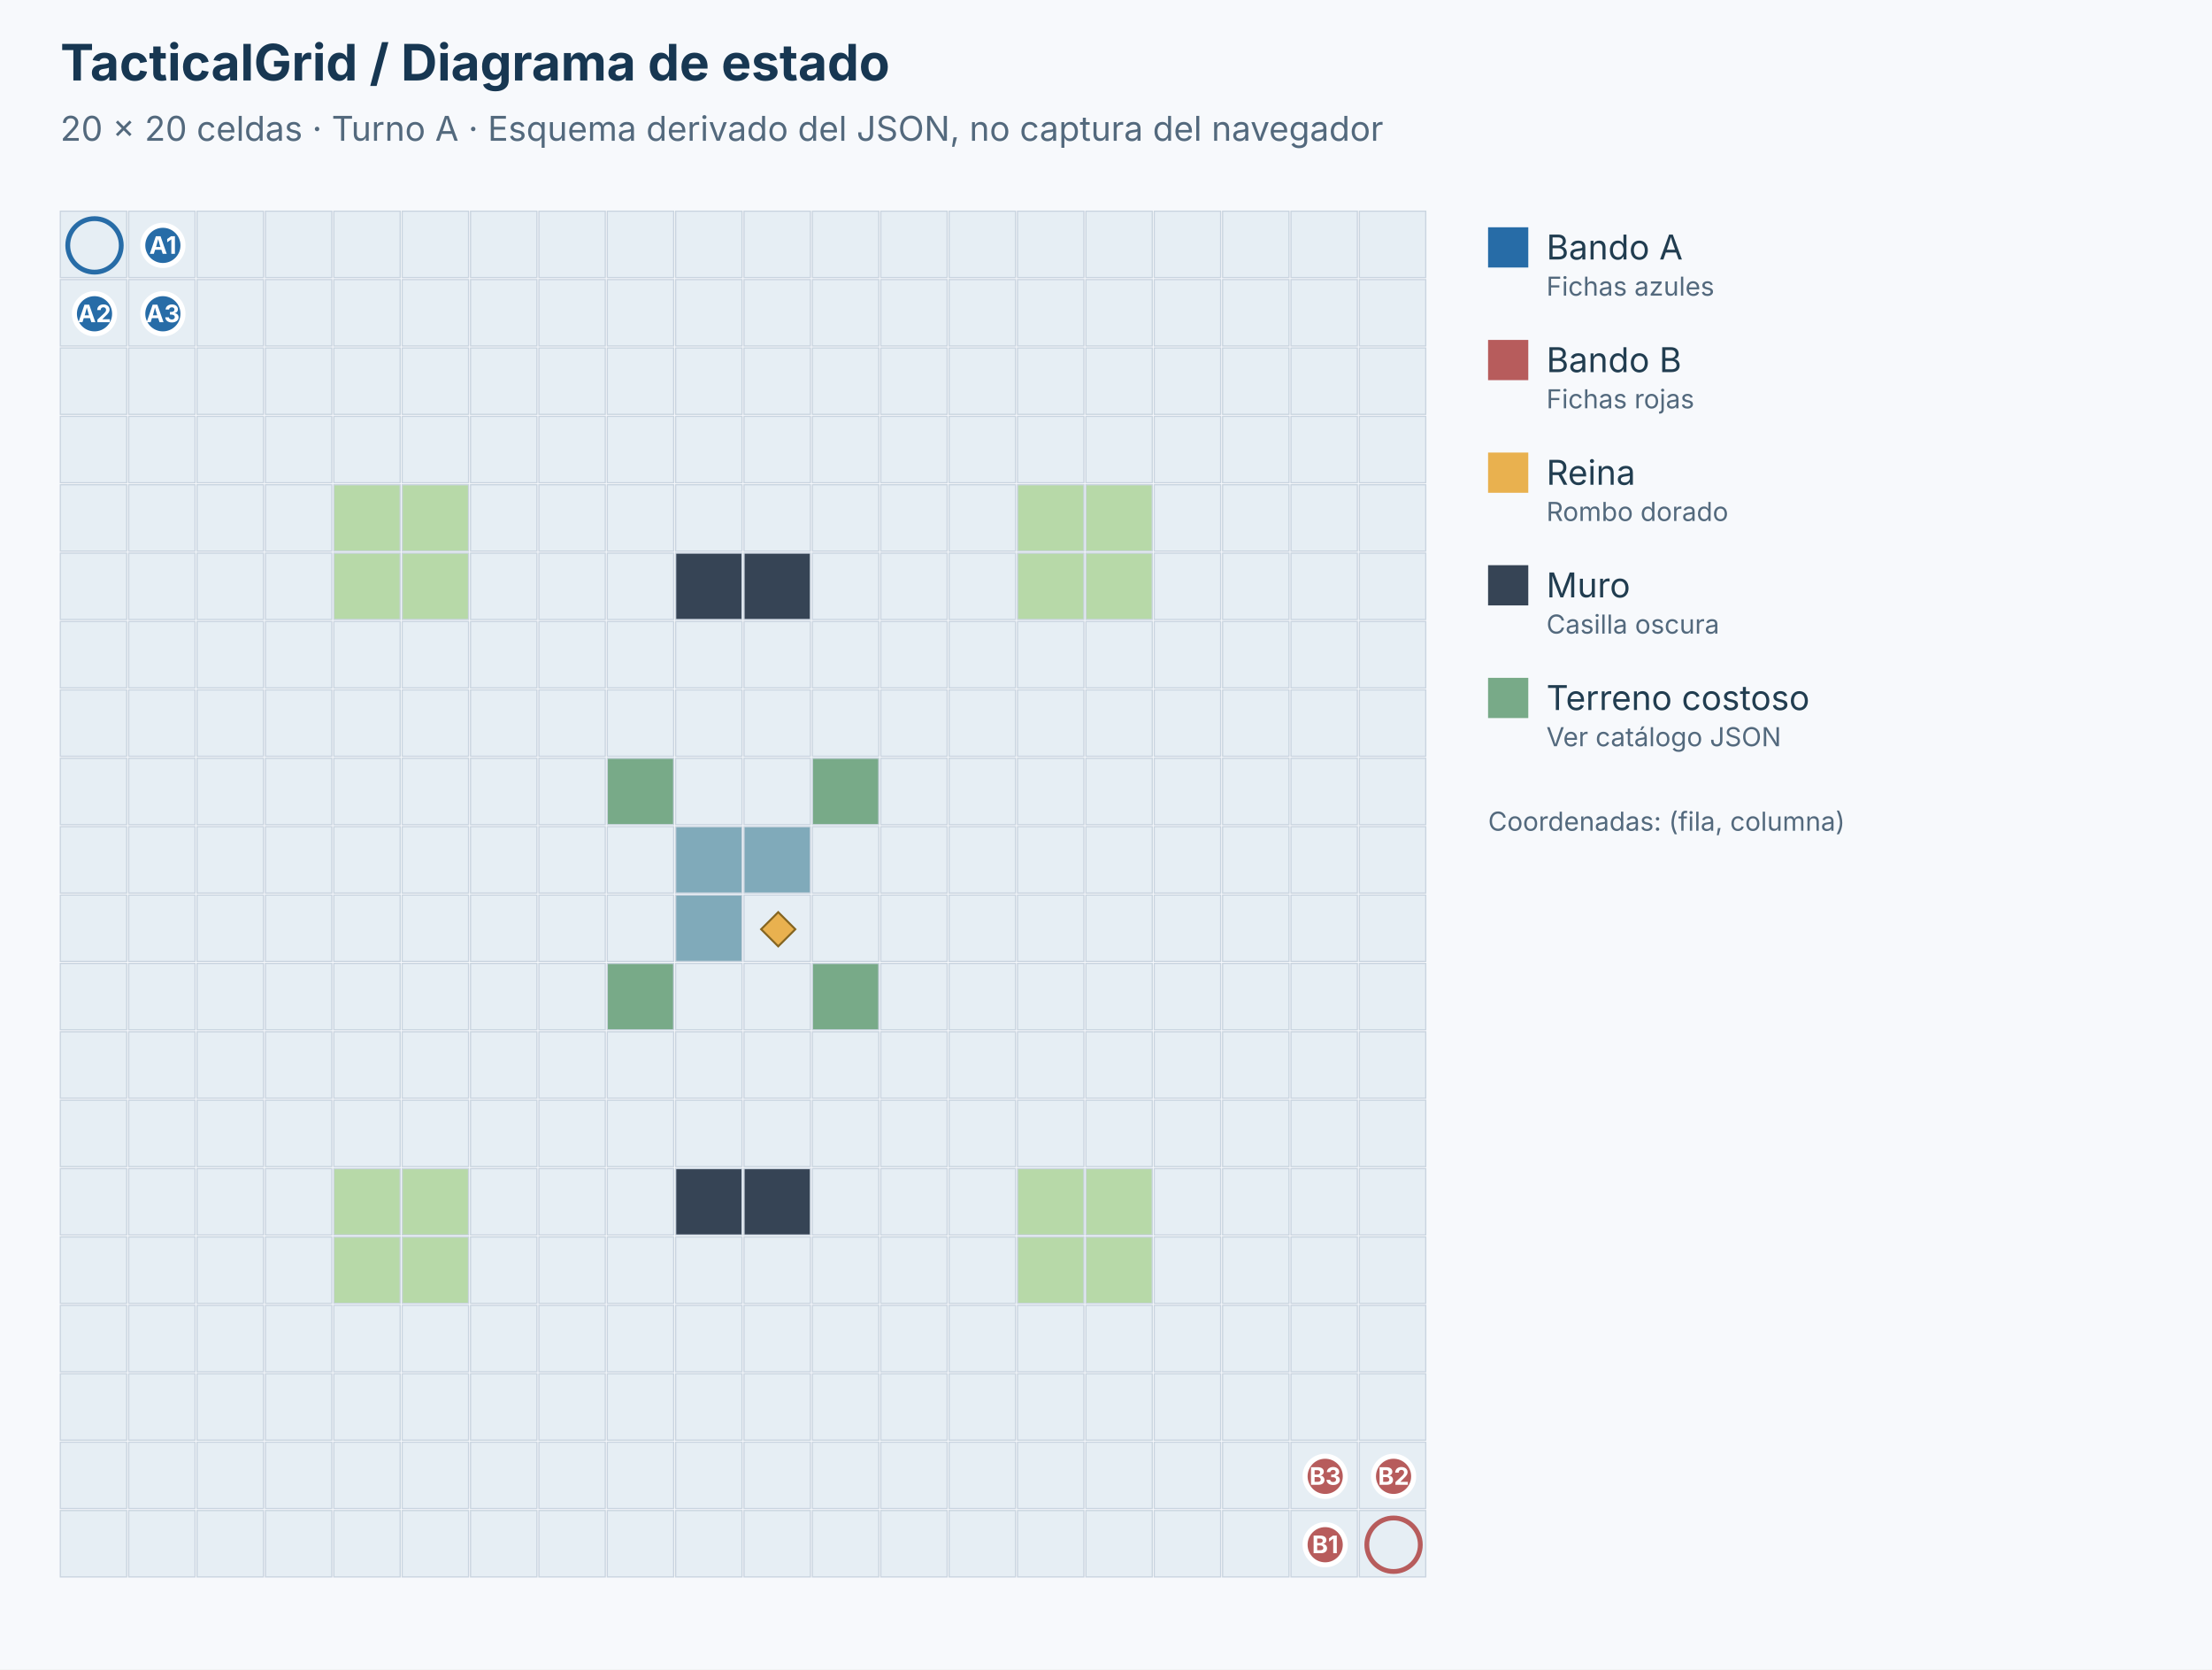
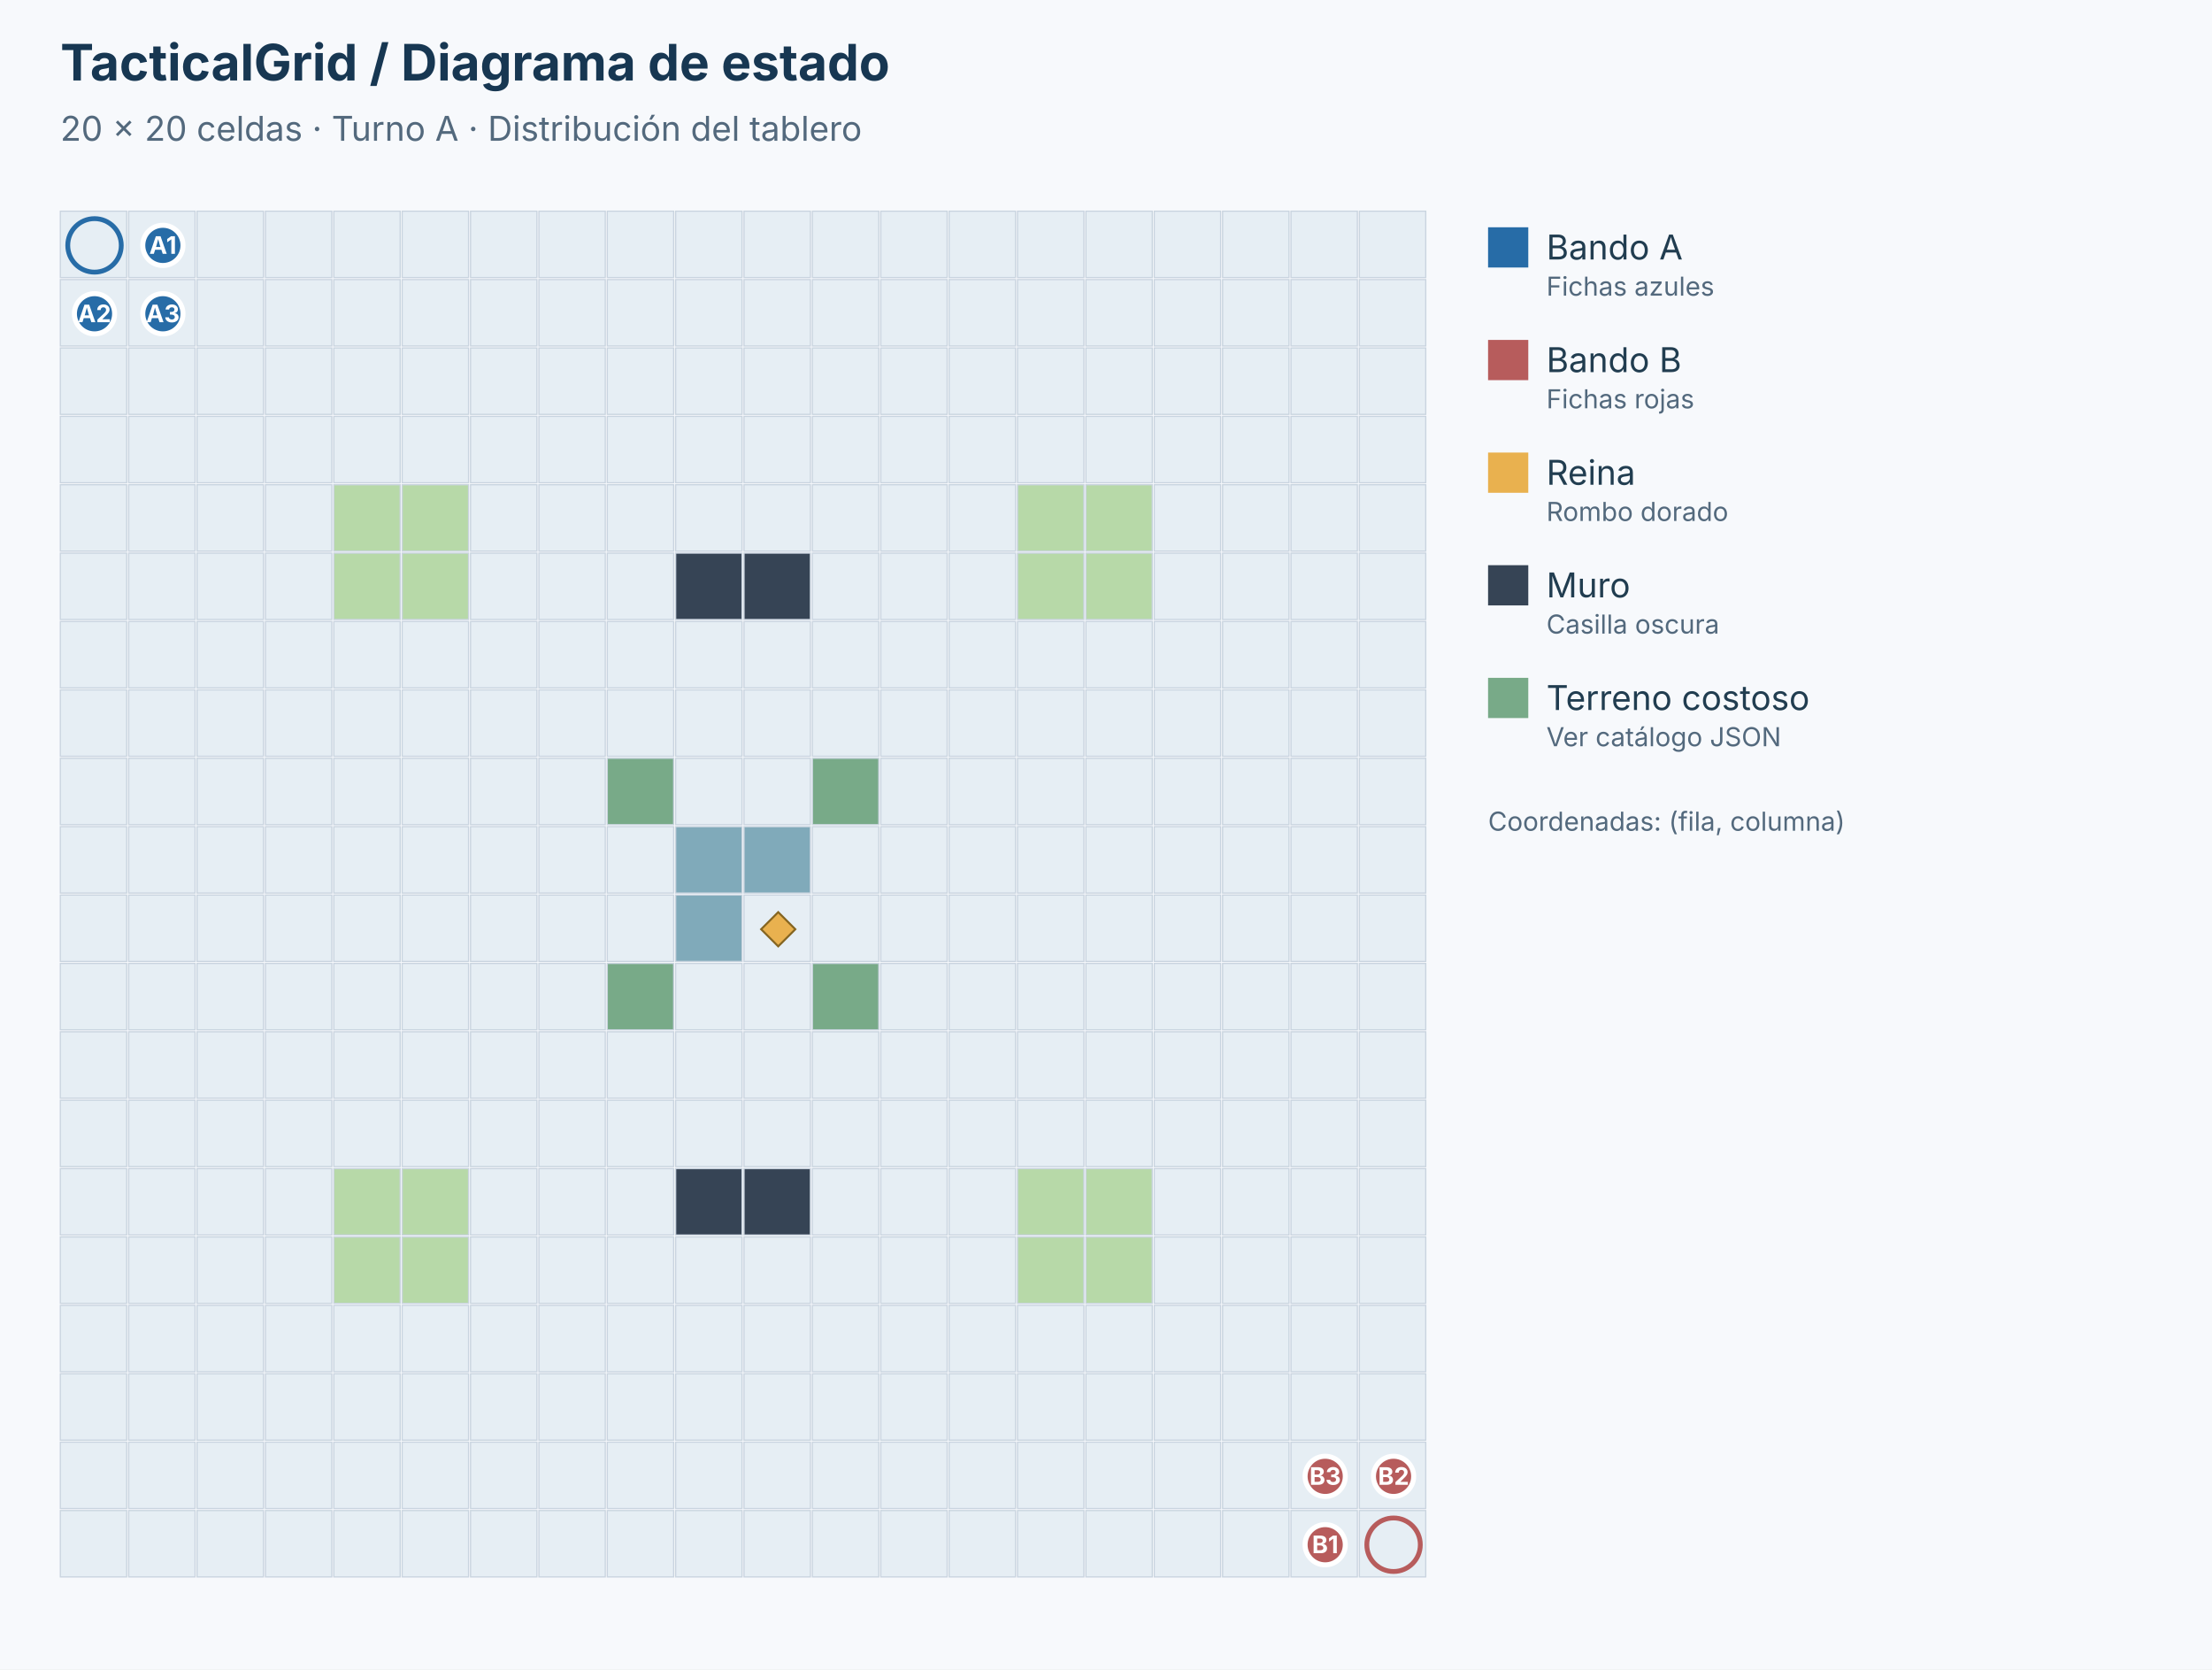
<svg xmlns="http://www.w3.org/2000/svg" width="1100" height="830" viewBox="0 0 1100 830">
  <rect width="1100" height="830" fill="#f7f9fc" />
  <style>text{font-family:Inter,Arial,sans-serif}.head{font-weight:700;fill:#173752}.med{fill:#53697d}.small{fill:#53697d;font-size:13px}</style>
  <text class="head" x="30" y="40" font-size="25">TacticalGrid  /  Diagrama de estado</text>
-   <text class="med" x="30" y="70" font-size="17">20 × 20 celdas · Turno A · Esquema derivado del JSON, no captura del navegador</text>
+   <text class="med" x="30" y="70" font-size="17">20 × 20 celdas · Turno A · Distribución del tablero</text>
  <rect x="30" y="105" width="33" height="33" fill="#e6eef4" stroke="#c9d4df" stroke-width=".6" />
  <rect x="64" y="105" width="33" height="33" fill="#e6eef4" stroke="#c9d4df" stroke-width=".6" />
  <rect x="98" y="105" width="33" height="33" fill="#e6eef4" stroke="#c9d4df" stroke-width=".6" />
  <rect x="132" y="105" width="33" height="33" fill="#e6eef4" stroke="#c9d4df" stroke-width=".6" />
  <rect x="166" y="105" width="33" height="33" fill="#e6eef4" stroke="#c9d4df" stroke-width=".6" />
  <rect x="200" y="105" width="33" height="33" fill="#e6eef4" stroke="#c9d4df" stroke-width=".6" />
  <rect x="234" y="105" width="33" height="33" fill="#e6eef4" stroke="#c9d4df" stroke-width=".6" />
  <rect x="268" y="105" width="33" height="33" fill="#e6eef4" stroke="#c9d4df" stroke-width=".6" />
  <rect x="302" y="105" width="33" height="33" fill="#e6eef4" stroke="#c9d4df" stroke-width=".6" />
  <rect x="336" y="105" width="33" height="33" fill="#e6eef4" stroke="#c9d4df" stroke-width=".6" />
  <rect x="370" y="105" width="33" height="33" fill="#e6eef4" stroke="#c9d4df" stroke-width=".6" />
  <rect x="404" y="105" width="33" height="33" fill="#e6eef4" stroke="#c9d4df" stroke-width=".6" />
  <rect x="438" y="105" width="33" height="33" fill="#e6eef4" stroke="#c9d4df" stroke-width=".6" />
  <rect x="472" y="105" width="33" height="33" fill="#e6eef4" stroke="#c9d4df" stroke-width=".6" />
  <rect x="506" y="105" width="33" height="33" fill="#e6eef4" stroke="#c9d4df" stroke-width=".6" />
  <rect x="540" y="105" width="33" height="33" fill="#e6eef4" stroke="#c9d4df" stroke-width=".6" />
  <rect x="574" y="105" width="33" height="33" fill="#e6eef4" stroke="#c9d4df" stroke-width=".6" />
  <rect x="608" y="105" width="33" height="33" fill="#e6eef4" stroke="#c9d4df" stroke-width=".6" />
  <rect x="642" y="105" width="33" height="33" fill="#e6eef4" stroke="#c9d4df" stroke-width=".6" />
  <rect x="676" y="105" width="33" height="33" fill="#e6eef4" stroke="#c9d4df" stroke-width=".6" />
  <rect x="30" y="139" width="33" height="33" fill="#e6eef4" stroke="#c9d4df" stroke-width=".6" />
  <rect x="64" y="139" width="33" height="33" fill="#e6eef4" stroke="#c9d4df" stroke-width=".6" />
  <rect x="98" y="139" width="33" height="33" fill="#e6eef4" stroke="#c9d4df" stroke-width=".6" />
  <rect x="132" y="139" width="33" height="33" fill="#e6eef4" stroke="#c9d4df" stroke-width=".6" />
  <rect x="166" y="139" width="33" height="33" fill="#e6eef4" stroke="#c9d4df" stroke-width=".6" />
  <rect x="200" y="139" width="33" height="33" fill="#e6eef4" stroke="#c9d4df" stroke-width=".6" />
  <rect x="234" y="139" width="33" height="33" fill="#e6eef4" stroke="#c9d4df" stroke-width=".6" />
  <rect x="268" y="139" width="33" height="33" fill="#e6eef4" stroke="#c9d4df" stroke-width=".6" />
  <rect x="302" y="139" width="33" height="33" fill="#e6eef4" stroke="#c9d4df" stroke-width=".6" />
  <rect x="336" y="139" width="33" height="33" fill="#e6eef4" stroke="#c9d4df" stroke-width=".6" />
  <rect x="370" y="139" width="33" height="33" fill="#e6eef4" stroke="#c9d4df" stroke-width=".6" />
  <rect x="404" y="139" width="33" height="33" fill="#e6eef4" stroke="#c9d4df" stroke-width=".6" />
  <rect x="438" y="139" width="33" height="33" fill="#e6eef4" stroke="#c9d4df" stroke-width=".6" />
  <rect x="472" y="139" width="33" height="33" fill="#e6eef4" stroke="#c9d4df" stroke-width=".6" />
  <rect x="506" y="139" width="33" height="33" fill="#e6eef4" stroke="#c9d4df" stroke-width=".6" />
  <rect x="540" y="139" width="33" height="33" fill="#e6eef4" stroke="#c9d4df" stroke-width=".6" />
  <rect x="574" y="139" width="33" height="33" fill="#e6eef4" stroke="#c9d4df" stroke-width=".6" />
  <rect x="608" y="139" width="33" height="33" fill="#e6eef4" stroke="#c9d4df" stroke-width=".6" />
  <rect x="642" y="139" width="33" height="33" fill="#e6eef4" stroke="#c9d4df" stroke-width=".6" />
  <rect x="676" y="139" width="33" height="33" fill="#e6eef4" stroke="#c9d4df" stroke-width=".6" />
  <rect x="30" y="173" width="33" height="33" fill="#e6eef4" stroke="#c9d4df" stroke-width=".6" />
  <rect x="64" y="173" width="33" height="33" fill="#e6eef4" stroke="#c9d4df" stroke-width=".6" />
  <rect x="98" y="173" width="33" height="33" fill="#e6eef4" stroke="#c9d4df" stroke-width=".6" />
  <rect x="132" y="173" width="33" height="33" fill="#e6eef4" stroke="#c9d4df" stroke-width=".6" />
  <rect x="166" y="173" width="33" height="33" fill="#e6eef4" stroke="#c9d4df" stroke-width=".6" />
  <rect x="200" y="173" width="33" height="33" fill="#e6eef4" stroke="#c9d4df" stroke-width=".6" />
  <rect x="234" y="173" width="33" height="33" fill="#e6eef4" stroke="#c9d4df" stroke-width=".6" />
  <rect x="268" y="173" width="33" height="33" fill="#e6eef4" stroke="#c9d4df" stroke-width=".6" />
  <rect x="302" y="173" width="33" height="33" fill="#e6eef4" stroke="#c9d4df" stroke-width=".6" />
  <rect x="336" y="173" width="33" height="33" fill="#e6eef4" stroke="#c9d4df" stroke-width=".6" />
  <rect x="370" y="173" width="33" height="33" fill="#e6eef4" stroke="#c9d4df" stroke-width=".6" />
  <rect x="404" y="173" width="33" height="33" fill="#e6eef4" stroke="#c9d4df" stroke-width=".6" />
  <rect x="438" y="173" width="33" height="33" fill="#e6eef4" stroke="#c9d4df" stroke-width=".6" />
  <rect x="472" y="173" width="33" height="33" fill="#e6eef4" stroke="#c9d4df" stroke-width=".6" />
  <rect x="506" y="173" width="33" height="33" fill="#e6eef4" stroke="#c9d4df" stroke-width=".6" />
  <rect x="540" y="173" width="33" height="33" fill="#e6eef4" stroke="#c9d4df" stroke-width=".6" />
  <rect x="574" y="173" width="33" height="33" fill="#e6eef4" stroke="#c9d4df" stroke-width=".6" />
  <rect x="608" y="173" width="33" height="33" fill="#e6eef4" stroke="#c9d4df" stroke-width=".6" />
  <rect x="642" y="173" width="33" height="33" fill="#e6eef4" stroke="#c9d4df" stroke-width=".6" />
  <rect x="676" y="173" width="33" height="33" fill="#e6eef4" stroke="#c9d4df" stroke-width=".6" />
  <rect x="30" y="207" width="33" height="33" fill="#e6eef4" stroke="#c9d4df" stroke-width=".6" />
  <rect x="64" y="207" width="33" height="33" fill="#e6eef4" stroke="#c9d4df" stroke-width=".6" />
  <rect x="98" y="207" width="33" height="33" fill="#e6eef4" stroke="#c9d4df" stroke-width=".6" />
  <rect x="132" y="207" width="33" height="33" fill="#e6eef4" stroke="#c9d4df" stroke-width=".6" />
  <rect x="166" y="207" width="33" height="33" fill="#e6eef4" stroke="#c9d4df" stroke-width=".6" />
  <rect x="200" y="207" width="33" height="33" fill="#e6eef4" stroke="#c9d4df" stroke-width=".6" />
  <rect x="234" y="207" width="33" height="33" fill="#e6eef4" stroke="#c9d4df" stroke-width=".6" />
  <rect x="268" y="207" width="33" height="33" fill="#e6eef4" stroke="#c9d4df" stroke-width=".6" />
  <rect x="302" y="207" width="33" height="33" fill="#e6eef4" stroke="#c9d4df" stroke-width=".6" />
  <rect x="336" y="207" width="33" height="33" fill="#e6eef4" stroke="#c9d4df" stroke-width=".6" />
  <rect x="370" y="207" width="33" height="33" fill="#e6eef4" stroke="#c9d4df" stroke-width=".6" />
  <rect x="404" y="207" width="33" height="33" fill="#e6eef4" stroke="#c9d4df" stroke-width=".6" />
  <rect x="438" y="207" width="33" height="33" fill="#e6eef4" stroke="#c9d4df" stroke-width=".6" />
  <rect x="472" y="207" width="33" height="33" fill="#e6eef4" stroke="#c9d4df" stroke-width=".6" />
  <rect x="506" y="207" width="33" height="33" fill="#e6eef4" stroke="#c9d4df" stroke-width=".6" />
  <rect x="540" y="207" width="33" height="33" fill="#e6eef4" stroke="#c9d4df" stroke-width=".6" />
  <rect x="574" y="207" width="33" height="33" fill="#e6eef4" stroke="#c9d4df" stroke-width=".6" />
  <rect x="608" y="207" width="33" height="33" fill="#e6eef4" stroke="#c9d4df" stroke-width=".6" />
  <rect x="642" y="207" width="33" height="33" fill="#e6eef4" stroke="#c9d4df" stroke-width=".6" />
  <rect x="676" y="207" width="33" height="33" fill="#e6eef4" stroke="#c9d4df" stroke-width=".6" />
  <rect x="30" y="241" width="33" height="33" fill="#e6eef4" stroke="#c9d4df" stroke-width=".6" />
  <rect x="64" y="241" width="33" height="33" fill="#e6eef4" stroke="#c9d4df" stroke-width=".6" />
  <rect x="98" y="241" width="33" height="33" fill="#e6eef4" stroke="#c9d4df" stroke-width=".6" />
  <rect x="132" y="241" width="33" height="33" fill="#e6eef4" stroke="#c9d4df" stroke-width=".6" />
  <rect x="166" y="241" width="33" height="33" fill="#b7d9a8" stroke="#c9d4df" stroke-width=".6" />
  <rect x="200" y="241" width="33" height="33" fill="#b7d9a8" stroke="#c9d4df" stroke-width=".6" />
  <rect x="234" y="241" width="33" height="33" fill="#e6eef4" stroke="#c9d4df" stroke-width=".6" />
  <rect x="268" y="241" width="33" height="33" fill="#e6eef4" stroke="#c9d4df" stroke-width=".6" />
  <rect x="302" y="241" width="33" height="33" fill="#e6eef4" stroke="#c9d4df" stroke-width=".6" />
  <rect x="336" y="241" width="33" height="33" fill="#e6eef4" stroke="#c9d4df" stroke-width=".6" />
  <rect x="370" y="241" width="33" height="33" fill="#e6eef4" stroke="#c9d4df" stroke-width=".6" />
  <rect x="404" y="241" width="33" height="33" fill="#e6eef4" stroke="#c9d4df" stroke-width=".6" />
  <rect x="438" y="241" width="33" height="33" fill="#e6eef4" stroke="#c9d4df" stroke-width=".6" />
  <rect x="472" y="241" width="33" height="33" fill="#e6eef4" stroke="#c9d4df" stroke-width=".6" />
  <rect x="506" y="241" width="33" height="33" fill="#b7d9a8" stroke="#c9d4df" stroke-width=".6" />
  <rect x="540" y="241" width="33" height="33" fill="#b7d9a8" stroke="#c9d4df" stroke-width=".6" />
  <rect x="574" y="241" width="33" height="33" fill="#e6eef4" stroke="#c9d4df" stroke-width=".6" />
  <rect x="608" y="241" width="33" height="33" fill="#e6eef4" stroke="#c9d4df" stroke-width=".6" />
  <rect x="642" y="241" width="33" height="33" fill="#e6eef4" stroke="#c9d4df" stroke-width=".6" />
  <rect x="676" y="241" width="33" height="33" fill="#e6eef4" stroke="#c9d4df" stroke-width=".6" />
  <rect x="30" y="275" width="33" height="33" fill="#e6eef4" stroke="#c9d4df" stroke-width=".6" />
  <rect x="64" y="275" width="33" height="33" fill="#e6eef4" stroke="#c9d4df" stroke-width=".6" />
  <rect x="98" y="275" width="33" height="33" fill="#e6eef4" stroke="#c9d4df" stroke-width=".6" />
  <rect x="132" y="275" width="33" height="33" fill="#e6eef4" stroke="#c9d4df" stroke-width=".6" />
  <rect x="166" y="275" width="33" height="33" fill="#b7d9a8" stroke="#c9d4df" stroke-width=".6" />
  <rect x="200" y="275" width="33" height="33" fill="#b7d9a8" stroke="#c9d4df" stroke-width=".6" />
  <rect x="234" y="275" width="33" height="33" fill="#e6eef4" stroke="#c9d4df" stroke-width=".6" />
  <rect x="268" y="275" width="33" height="33" fill="#e6eef4" stroke="#c9d4df" stroke-width=".6" />
  <rect x="302" y="275" width="33" height="33" fill="#e6eef4" stroke="#c9d4df" stroke-width=".6" />
  <rect x="336" y="275" width="33" height="33" fill="#364455" stroke="#c9d4df" stroke-width=".6" />
  <rect x="370" y="275" width="33" height="33" fill="#364455" stroke="#c9d4df" stroke-width=".6" />
  <rect x="404" y="275" width="33" height="33" fill="#e6eef4" stroke="#c9d4df" stroke-width=".6" />
  <rect x="438" y="275" width="33" height="33" fill="#e6eef4" stroke="#c9d4df" stroke-width=".6" />
  <rect x="472" y="275" width="33" height="33" fill="#e6eef4" stroke="#c9d4df" stroke-width=".6" />
  <rect x="506" y="275" width="33" height="33" fill="#b7d9a8" stroke="#c9d4df" stroke-width=".6" />
  <rect x="540" y="275" width="33" height="33" fill="#b7d9a8" stroke="#c9d4df" stroke-width=".6" />
  <rect x="574" y="275" width="33" height="33" fill="#e6eef4" stroke="#c9d4df" stroke-width=".6" />
  <rect x="608" y="275" width="33" height="33" fill="#e6eef4" stroke="#c9d4df" stroke-width=".6" />
  <rect x="642" y="275" width="33" height="33" fill="#e6eef4" stroke="#c9d4df" stroke-width=".6" />
  <rect x="676" y="275" width="33" height="33" fill="#e6eef4" stroke="#c9d4df" stroke-width=".6" />
  <rect x="30" y="309" width="33" height="33" fill="#e6eef4" stroke="#c9d4df" stroke-width=".6" />
  <rect x="64" y="309" width="33" height="33" fill="#e6eef4" stroke="#c9d4df" stroke-width=".6" />
  <rect x="98" y="309" width="33" height="33" fill="#e6eef4" stroke="#c9d4df" stroke-width=".6" />
  <rect x="132" y="309" width="33" height="33" fill="#e6eef4" stroke="#c9d4df" stroke-width=".6" />
  <rect x="166" y="309" width="33" height="33" fill="#e6eef4" stroke="#c9d4df" stroke-width=".6" />
  <rect x="200" y="309" width="33" height="33" fill="#e6eef4" stroke="#c9d4df" stroke-width=".6" />
  <rect x="234" y="309" width="33" height="33" fill="#e6eef4" stroke="#c9d4df" stroke-width=".6" />
  <rect x="268" y="309" width="33" height="33" fill="#e6eef4" stroke="#c9d4df" stroke-width=".6" />
  <rect x="302" y="309" width="33" height="33" fill="#e6eef4" stroke="#c9d4df" stroke-width=".6" />
  <rect x="336" y="309" width="33" height="33" fill="#e6eef4" stroke="#c9d4df" stroke-width=".6" />
  <rect x="370" y="309" width="33" height="33" fill="#e6eef4" stroke="#c9d4df" stroke-width=".6" />
  <rect x="404" y="309" width="33" height="33" fill="#e6eef4" stroke="#c9d4df" stroke-width=".6" />
  <rect x="438" y="309" width="33" height="33" fill="#e6eef4" stroke="#c9d4df" stroke-width=".6" />
  <rect x="472" y="309" width="33" height="33" fill="#e6eef4" stroke="#c9d4df" stroke-width=".6" />
  <rect x="506" y="309" width="33" height="33" fill="#e6eef4" stroke="#c9d4df" stroke-width=".6" />
  <rect x="540" y="309" width="33" height="33" fill="#e6eef4" stroke="#c9d4df" stroke-width=".6" />
  <rect x="574" y="309" width="33" height="33" fill="#e6eef4" stroke="#c9d4df" stroke-width=".6" />
  <rect x="608" y="309" width="33" height="33" fill="#e6eef4" stroke="#c9d4df" stroke-width=".6" />
  <rect x="642" y="309" width="33" height="33" fill="#e6eef4" stroke="#c9d4df" stroke-width=".6" />
  <rect x="676" y="309" width="33" height="33" fill="#e6eef4" stroke="#c9d4df" stroke-width=".6" />
  <rect x="30" y="343" width="33" height="33" fill="#e6eef4" stroke="#c9d4df" stroke-width=".6" />
  <rect x="64" y="343" width="33" height="33" fill="#e6eef4" stroke="#c9d4df" stroke-width=".6" />
  <rect x="98" y="343" width="33" height="33" fill="#e6eef4" stroke="#c9d4df" stroke-width=".6" />
  <rect x="132" y="343" width="33" height="33" fill="#e6eef4" stroke="#c9d4df" stroke-width=".6" />
  <rect x="166" y="343" width="33" height="33" fill="#e6eef4" stroke="#c9d4df" stroke-width=".6" />
  <rect x="200" y="343" width="33" height="33" fill="#e6eef4" stroke="#c9d4df" stroke-width=".6" />
  <rect x="234" y="343" width="33" height="33" fill="#e6eef4" stroke="#c9d4df" stroke-width=".6" />
  <rect x="268" y="343" width="33" height="33" fill="#e6eef4" stroke="#c9d4df" stroke-width=".6" />
  <rect x="302" y="343" width="33" height="33" fill="#e6eef4" stroke="#c9d4df" stroke-width=".6" />
  <rect x="336" y="343" width="33" height="33" fill="#e6eef4" stroke="#c9d4df" stroke-width=".6" />
  <rect x="370" y="343" width="33" height="33" fill="#e6eef4" stroke="#c9d4df" stroke-width=".6" />
  <rect x="404" y="343" width="33" height="33" fill="#e6eef4" stroke="#c9d4df" stroke-width=".6" />
  <rect x="438" y="343" width="33" height="33" fill="#e6eef4" stroke="#c9d4df" stroke-width=".6" />
  <rect x="472" y="343" width="33" height="33" fill="#e6eef4" stroke="#c9d4df" stroke-width=".6" />
  <rect x="506" y="343" width="33" height="33" fill="#e6eef4" stroke="#c9d4df" stroke-width=".6" />
  <rect x="540" y="343" width="33" height="33" fill="#e6eef4" stroke="#c9d4df" stroke-width=".6" />
  <rect x="574" y="343" width="33" height="33" fill="#e6eef4" stroke="#c9d4df" stroke-width=".6" />
  <rect x="608" y="343" width="33" height="33" fill="#e6eef4" stroke="#c9d4df" stroke-width=".6" />
  <rect x="642" y="343" width="33" height="33" fill="#e6eef4" stroke="#c9d4df" stroke-width=".6" />
  <rect x="676" y="343" width="33" height="33" fill="#e6eef4" stroke="#c9d4df" stroke-width=".6" />
  <rect x="30" y="377" width="33" height="33" fill="#e6eef4" stroke="#c9d4df" stroke-width=".6" />
  <rect x="64" y="377" width="33" height="33" fill="#e6eef4" stroke="#c9d4df" stroke-width=".6" />
  <rect x="98" y="377" width="33" height="33" fill="#e6eef4" stroke="#c9d4df" stroke-width=".6" />
  <rect x="132" y="377" width="33" height="33" fill="#e6eef4" stroke="#c9d4df" stroke-width=".6" />
  <rect x="166" y="377" width="33" height="33" fill="#e6eef4" stroke="#c9d4df" stroke-width=".6" />
  <rect x="200" y="377" width="33" height="33" fill="#e6eef4" stroke="#c9d4df" stroke-width=".6" />
  <rect x="234" y="377" width="33" height="33" fill="#e6eef4" stroke="#c9d4df" stroke-width=".6" />
  <rect x="268" y="377" width="33" height="33" fill="#e6eef4" stroke="#c9d4df" stroke-width=".6" />
  <rect x="302" y="377" width="33" height="33" fill="#78aa88" stroke="#c9d4df" stroke-width=".6" />
  <rect x="336" y="377" width="33" height="33" fill="#e6eef4" stroke="#c9d4df" stroke-width=".6" />
  <rect x="370" y="377" width="33" height="33" fill="#e6eef4" stroke="#c9d4df" stroke-width=".6" />
  <rect x="404" y="377" width="33" height="33" fill="#78aa88" stroke="#c9d4df" stroke-width=".6" />
  <rect x="438" y="377" width="33" height="33" fill="#e6eef4" stroke="#c9d4df" stroke-width=".6" />
  <rect x="472" y="377" width="33" height="33" fill="#e6eef4" stroke="#c9d4df" stroke-width=".6" />
  <rect x="506" y="377" width="33" height="33" fill="#e6eef4" stroke="#c9d4df" stroke-width=".6" />
  <rect x="540" y="377" width="33" height="33" fill="#e6eef4" stroke="#c9d4df" stroke-width=".6" />
  <rect x="574" y="377" width="33" height="33" fill="#e6eef4" stroke="#c9d4df" stroke-width=".6" />
  <rect x="608" y="377" width="33" height="33" fill="#e6eef4" stroke="#c9d4df" stroke-width=".6" />
  <rect x="642" y="377" width="33" height="33" fill="#e6eef4" stroke="#c9d4df" stroke-width=".6" />
  <rect x="676" y="377" width="33" height="33" fill="#e6eef4" stroke="#c9d4df" stroke-width=".6" />
  <rect x="30" y="411" width="33" height="33" fill="#e6eef4" stroke="#c9d4df" stroke-width=".6" />
  <rect x="64" y="411" width="33" height="33" fill="#e6eef4" stroke="#c9d4df" stroke-width=".6" />
  <rect x="98" y="411" width="33" height="33" fill="#e6eef4" stroke="#c9d4df" stroke-width=".6" />
  <rect x="132" y="411" width="33" height="33" fill="#e6eef4" stroke="#c9d4df" stroke-width=".6" />
  <rect x="166" y="411" width="33" height="33" fill="#e6eef4" stroke="#c9d4df" stroke-width=".6" />
  <rect x="200" y="411" width="33" height="33" fill="#e6eef4" stroke="#c9d4df" stroke-width=".6" />
  <rect x="234" y="411" width="33" height="33" fill="#e6eef4" stroke="#c9d4df" stroke-width=".6" />
  <rect x="268" y="411" width="33" height="33" fill="#e6eef4" stroke="#c9d4df" stroke-width=".6" />
  <rect x="302" y="411" width="33" height="33" fill="#e6eef4" stroke="#c9d4df" stroke-width=".6" />
  <rect x="336" y="411" width="33" height="33" fill="#80aaba" stroke="#c9d4df" stroke-width=".6" />
  <rect x="370" y="411" width="33" height="33" fill="#80aaba" stroke="#c9d4df" stroke-width=".6" />
  <rect x="404" y="411" width="33" height="33" fill="#e6eef4" stroke="#c9d4df" stroke-width=".6" />
  <rect x="438" y="411" width="33" height="33" fill="#e6eef4" stroke="#c9d4df" stroke-width=".6" />
  <rect x="472" y="411" width="33" height="33" fill="#e6eef4" stroke="#c9d4df" stroke-width=".6" />
  <rect x="506" y="411" width="33" height="33" fill="#e6eef4" stroke="#c9d4df" stroke-width=".6" />
  <rect x="540" y="411" width="33" height="33" fill="#e6eef4" stroke="#c9d4df" stroke-width=".6" />
  <rect x="574" y="411" width="33" height="33" fill="#e6eef4" stroke="#c9d4df" stroke-width=".6" />
  <rect x="608" y="411" width="33" height="33" fill="#e6eef4" stroke="#c9d4df" stroke-width=".6" />
  <rect x="642" y="411" width="33" height="33" fill="#e6eef4" stroke="#c9d4df" stroke-width=".6" />
  <rect x="676" y="411" width="33" height="33" fill="#e6eef4" stroke="#c9d4df" stroke-width=".6" />
  <rect x="30" y="445" width="33" height="33" fill="#e6eef4" stroke="#c9d4df" stroke-width=".6" />
  <rect x="64" y="445" width="33" height="33" fill="#e6eef4" stroke="#c9d4df" stroke-width=".6" />
  <rect x="98" y="445" width="33" height="33" fill="#e6eef4" stroke="#c9d4df" stroke-width=".6" />
  <rect x="132" y="445" width="33" height="33" fill="#e6eef4" stroke="#c9d4df" stroke-width=".6" />
  <rect x="166" y="445" width="33" height="33" fill="#e6eef4" stroke="#c9d4df" stroke-width=".6" />
  <rect x="200" y="445" width="33" height="33" fill="#e6eef4" stroke="#c9d4df" stroke-width=".6" />
  <rect x="234" y="445" width="33" height="33" fill="#e6eef4" stroke="#c9d4df" stroke-width=".6" />
  <rect x="268" y="445" width="33" height="33" fill="#e6eef4" stroke="#c9d4df" stroke-width=".6" />
  <rect x="302" y="445" width="33" height="33" fill="#e6eef4" stroke="#c9d4df" stroke-width=".6" />
  <rect x="336" y="445" width="33" height="33" fill="#80aaba" stroke="#c9d4df" stroke-width=".6" />
  <rect x="370" y="445" width="33" height="33" fill="#e6eef4" stroke="#c9d4df" stroke-width=".6" />
  <rect x="404" y="445" width="33" height="33" fill="#e6eef4" stroke="#c9d4df" stroke-width=".6" />
  <rect x="438" y="445" width="33" height="33" fill="#e6eef4" stroke="#c9d4df" stroke-width=".6" />
  <rect x="472" y="445" width="33" height="33" fill="#e6eef4" stroke="#c9d4df" stroke-width=".6" />
  <rect x="506" y="445" width="33" height="33" fill="#e6eef4" stroke="#c9d4df" stroke-width=".6" />
  <rect x="540" y="445" width="33" height="33" fill="#e6eef4" stroke="#c9d4df" stroke-width=".6" />
  <rect x="574" y="445" width="33" height="33" fill="#e6eef4" stroke="#c9d4df" stroke-width=".6" />
  <rect x="608" y="445" width="33" height="33" fill="#e6eef4" stroke="#c9d4df" stroke-width=".6" />
  <rect x="642" y="445" width="33" height="33" fill="#e6eef4" stroke="#c9d4df" stroke-width=".6" />
  <rect x="676" y="445" width="33" height="33" fill="#e6eef4" stroke="#c9d4df" stroke-width=".6" />
  <rect x="30" y="479" width="33" height="33" fill="#e6eef4" stroke="#c9d4df" stroke-width=".6" />
  <rect x="64" y="479" width="33" height="33" fill="#e6eef4" stroke="#c9d4df" stroke-width=".6" />
  <rect x="98" y="479" width="33" height="33" fill="#e6eef4" stroke="#c9d4df" stroke-width=".6" />
  <rect x="132" y="479" width="33" height="33" fill="#e6eef4" stroke="#c9d4df" stroke-width=".6" />
  <rect x="166" y="479" width="33" height="33" fill="#e6eef4" stroke="#c9d4df" stroke-width=".6" />
  <rect x="200" y="479" width="33" height="33" fill="#e6eef4" stroke="#c9d4df" stroke-width=".6" />
  <rect x="234" y="479" width="33" height="33" fill="#e6eef4" stroke="#c9d4df" stroke-width=".6" />
  <rect x="268" y="479" width="33" height="33" fill="#e6eef4" stroke="#c9d4df" stroke-width=".6" />
  <rect x="302" y="479" width="33" height="33" fill="#78aa88" stroke="#c9d4df" stroke-width=".6" />
  <rect x="336" y="479" width="33" height="33" fill="#e6eef4" stroke="#c9d4df" stroke-width=".6" />
  <rect x="370" y="479" width="33" height="33" fill="#e6eef4" stroke="#c9d4df" stroke-width=".6" />
  <rect x="404" y="479" width="33" height="33" fill="#78aa88" stroke="#c9d4df" stroke-width=".6" />
  <rect x="438" y="479" width="33" height="33" fill="#e6eef4" stroke="#c9d4df" stroke-width=".6" />
  <rect x="472" y="479" width="33" height="33" fill="#e6eef4" stroke="#c9d4df" stroke-width=".6" />
  <rect x="506" y="479" width="33" height="33" fill="#e6eef4" stroke="#c9d4df" stroke-width=".6" />
  <rect x="540" y="479" width="33" height="33" fill="#e6eef4" stroke="#c9d4df" stroke-width=".6" />
  <rect x="574" y="479" width="33" height="33" fill="#e6eef4" stroke="#c9d4df" stroke-width=".6" />
  <rect x="608" y="479" width="33" height="33" fill="#e6eef4" stroke="#c9d4df" stroke-width=".6" />
  <rect x="642" y="479" width="33" height="33" fill="#e6eef4" stroke="#c9d4df" stroke-width=".6" />
  <rect x="676" y="479" width="33" height="33" fill="#e6eef4" stroke="#c9d4df" stroke-width=".6" />
  <rect x="30" y="513" width="33" height="33" fill="#e6eef4" stroke="#c9d4df" stroke-width=".6" />
  <rect x="64" y="513" width="33" height="33" fill="#e6eef4" stroke="#c9d4df" stroke-width=".6" />
  <rect x="98" y="513" width="33" height="33" fill="#e6eef4" stroke="#c9d4df" stroke-width=".6" />
  <rect x="132" y="513" width="33" height="33" fill="#e6eef4" stroke="#c9d4df" stroke-width=".6" />
  <rect x="166" y="513" width="33" height="33" fill="#e6eef4" stroke="#c9d4df" stroke-width=".6" />
  <rect x="200" y="513" width="33" height="33" fill="#e6eef4" stroke="#c9d4df" stroke-width=".6" />
  <rect x="234" y="513" width="33" height="33" fill="#e6eef4" stroke="#c9d4df" stroke-width=".6" />
  <rect x="268" y="513" width="33" height="33" fill="#e6eef4" stroke="#c9d4df" stroke-width=".6" />
  <rect x="302" y="513" width="33" height="33" fill="#e6eef4" stroke="#c9d4df" stroke-width=".6" />
  <rect x="336" y="513" width="33" height="33" fill="#e6eef4" stroke="#c9d4df" stroke-width=".6" />
  <rect x="370" y="513" width="33" height="33" fill="#e6eef4" stroke="#c9d4df" stroke-width=".6" />
  <rect x="404" y="513" width="33" height="33" fill="#e6eef4" stroke="#c9d4df" stroke-width=".6" />
  <rect x="438" y="513" width="33" height="33" fill="#e6eef4" stroke="#c9d4df" stroke-width=".6" />
  <rect x="472" y="513" width="33" height="33" fill="#e6eef4" stroke="#c9d4df" stroke-width=".6" />
  <rect x="506" y="513" width="33" height="33" fill="#e6eef4" stroke="#c9d4df" stroke-width=".6" />
  <rect x="540" y="513" width="33" height="33" fill="#e6eef4" stroke="#c9d4df" stroke-width=".6" />
  <rect x="574" y="513" width="33" height="33" fill="#e6eef4" stroke="#c9d4df" stroke-width=".6" />
  <rect x="608" y="513" width="33" height="33" fill="#e6eef4" stroke="#c9d4df" stroke-width=".6" />
  <rect x="642" y="513" width="33" height="33" fill="#e6eef4" stroke="#c9d4df" stroke-width=".6" />
  <rect x="676" y="513" width="33" height="33" fill="#e6eef4" stroke="#c9d4df" stroke-width=".6" />
  <rect x="30" y="547" width="33" height="33" fill="#e6eef4" stroke="#c9d4df" stroke-width=".6" />
  <rect x="64" y="547" width="33" height="33" fill="#e6eef4" stroke="#c9d4df" stroke-width=".6" />
  <rect x="98" y="547" width="33" height="33" fill="#e6eef4" stroke="#c9d4df" stroke-width=".6" />
  <rect x="132" y="547" width="33" height="33" fill="#e6eef4" stroke="#c9d4df" stroke-width=".6" />
  <rect x="166" y="547" width="33" height="33" fill="#e6eef4" stroke="#c9d4df" stroke-width=".6" />
  <rect x="200" y="547" width="33" height="33" fill="#e6eef4" stroke="#c9d4df" stroke-width=".6" />
  <rect x="234" y="547" width="33" height="33" fill="#e6eef4" stroke="#c9d4df" stroke-width=".6" />
  <rect x="268" y="547" width="33" height="33" fill="#e6eef4" stroke="#c9d4df" stroke-width=".6" />
  <rect x="302" y="547" width="33" height="33" fill="#e6eef4" stroke="#c9d4df" stroke-width=".6" />
  <rect x="336" y="547" width="33" height="33" fill="#e6eef4" stroke="#c9d4df" stroke-width=".6" />
  <rect x="370" y="547" width="33" height="33" fill="#e6eef4" stroke="#c9d4df" stroke-width=".6" />
  <rect x="404" y="547" width="33" height="33" fill="#e6eef4" stroke="#c9d4df" stroke-width=".6" />
  <rect x="438" y="547" width="33" height="33" fill="#e6eef4" stroke="#c9d4df" stroke-width=".6" />
  <rect x="472" y="547" width="33" height="33" fill="#e6eef4" stroke="#c9d4df" stroke-width=".6" />
  <rect x="506" y="547" width="33" height="33" fill="#e6eef4" stroke="#c9d4df" stroke-width=".6" />
  <rect x="540" y="547" width="33" height="33" fill="#e6eef4" stroke="#c9d4df" stroke-width=".6" />
  <rect x="574" y="547" width="33" height="33" fill="#e6eef4" stroke="#c9d4df" stroke-width=".6" />
  <rect x="608" y="547" width="33" height="33" fill="#e6eef4" stroke="#c9d4df" stroke-width=".6" />
  <rect x="642" y="547" width="33" height="33" fill="#e6eef4" stroke="#c9d4df" stroke-width=".6" />
  <rect x="676" y="547" width="33" height="33" fill="#e6eef4" stroke="#c9d4df" stroke-width=".6" />
  <rect x="30" y="581" width="33" height="33" fill="#e6eef4" stroke="#c9d4df" stroke-width=".6" />
  <rect x="64" y="581" width="33" height="33" fill="#e6eef4" stroke="#c9d4df" stroke-width=".6" />
  <rect x="98" y="581" width="33" height="33" fill="#e6eef4" stroke="#c9d4df" stroke-width=".6" />
  <rect x="132" y="581" width="33" height="33" fill="#e6eef4" stroke="#c9d4df" stroke-width=".6" />
  <rect x="166" y="581" width="33" height="33" fill="#b7d9a8" stroke="#c9d4df" stroke-width=".6" />
  <rect x="200" y="581" width="33" height="33" fill="#b7d9a8" stroke="#c9d4df" stroke-width=".6" />
  <rect x="234" y="581" width="33" height="33" fill="#e6eef4" stroke="#c9d4df" stroke-width=".6" />
  <rect x="268" y="581" width="33" height="33" fill="#e6eef4" stroke="#c9d4df" stroke-width=".6" />
  <rect x="302" y="581" width="33" height="33" fill="#e6eef4" stroke="#c9d4df" stroke-width=".6" />
  <rect x="336" y="581" width="33" height="33" fill="#364455" stroke="#c9d4df" stroke-width=".6" />
  <rect x="370" y="581" width="33" height="33" fill="#364455" stroke="#c9d4df" stroke-width=".6" />
  <rect x="404" y="581" width="33" height="33" fill="#e6eef4" stroke="#c9d4df" stroke-width=".6" />
  <rect x="438" y="581" width="33" height="33" fill="#e6eef4" stroke="#c9d4df" stroke-width=".6" />
  <rect x="472" y="581" width="33" height="33" fill="#e6eef4" stroke="#c9d4df" stroke-width=".6" />
  <rect x="506" y="581" width="33" height="33" fill="#b7d9a8" stroke="#c9d4df" stroke-width=".6" />
  <rect x="540" y="581" width="33" height="33" fill="#b7d9a8" stroke="#c9d4df" stroke-width=".6" />
  <rect x="574" y="581" width="33" height="33" fill="#e6eef4" stroke="#c9d4df" stroke-width=".6" />
  <rect x="608" y="581" width="33" height="33" fill="#e6eef4" stroke="#c9d4df" stroke-width=".6" />
  <rect x="642" y="581" width="33" height="33" fill="#e6eef4" stroke="#c9d4df" stroke-width=".6" />
  <rect x="676" y="581" width="33" height="33" fill="#e6eef4" stroke="#c9d4df" stroke-width=".6" />
  <rect x="30" y="615" width="33" height="33" fill="#e6eef4" stroke="#c9d4df" stroke-width=".6" />
  <rect x="64" y="615" width="33" height="33" fill="#e6eef4" stroke="#c9d4df" stroke-width=".6" />
  <rect x="98" y="615" width="33" height="33" fill="#e6eef4" stroke="#c9d4df" stroke-width=".6" />
  <rect x="132" y="615" width="33" height="33" fill="#e6eef4" stroke="#c9d4df" stroke-width=".6" />
  <rect x="166" y="615" width="33" height="33" fill="#b7d9a8" stroke="#c9d4df" stroke-width=".6" />
  <rect x="200" y="615" width="33" height="33" fill="#b7d9a8" stroke="#c9d4df" stroke-width=".6" />
  <rect x="234" y="615" width="33" height="33" fill="#e6eef4" stroke="#c9d4df" stroke-width=".6" />
  <rect x="268" y="615" width="33" height="33" fill="#e6eef4" stroke="#c9d4df" stroke-width=".6" />
  <rect x="302" y="615" width="33" height="33" fill="#e6eef4" stroke="#c9d4df" stroke-width=".6" />
  <rect x="336" y="615" width="33" height="33" fill="#e6eef4" stroke="#c9d4df" stroke-width=".6" />
  <rect x="370" y="615" width="33" height="33" fill="#e6eef4" stroke="#c9d4df" stroke-width=".6" />
  <rect x="404" y="615" width="33" height="33" fill="#e6eef4" stroke="#c9d4df" stroke-width=".6" />
  <rect x="438" y="615" width="33" height="33" fill="#e6eef4" stroke="#c9d4df" stroke-width=".6" />
  <rect x="472" y="615" width="33" height="33" fill="#e6eef4" stroke="#c9d4df" stroke-width=".6" />
  <rect x="506" y="615" width="33" height="33" fill="#b7d9a8" stroke="#c9d4df" stroke-width=".6" />
  <rect x="540" y="615" width="33" height="33" fill="#b7d9a8" stroke="#c9d4df" stroke-width=".6" />
  <rect x="574" y="615" width="33" height="33" fill="#e6eef4" stroke="#c9d4df" stroke-width=".6" />
  <rect x="608" y="615" width="33" height="33" fill="#e6eef4" stroke="#c9d4df" stroke-width=".6" />
  <rect x="642" y="615" width="33" height="33" fill="#e6eef4" stroke="#c9d4df" stroke-width=".6" />
  <rect x="676" y="615" width="33" height="33" fill="#e6eef4" stroke="#c9d4df" stroke-width=".6" />
  <rect x="30" y="649" width="33" height="33" fill="#e6eef4" stroke="#c9d4df" stroke-width=".6" />
  <rect x="64" y="649" width="33" height="33" fill="#e6eef4" stroke="#c9d4df" stroke-width=".6" />
  <rect x="98" y="649" width="33" height="33" fill="#e6eef4" stroke="#c9d4df" stroke-width=".6" />
  <rect x="132" y="649" width="33" height="33" fill="#e6eef4" stroke="#c9d4df" stroke-width=".6" />
  <rect x="166" y="649" width="33" height="33" fill="#e6eef4" stroke="#c9d4df" stroke-width=".6" />
  <rect x="200" y="649" width="33" height="33" fill="#e6eef4" stroke="#c9d4df" stroke-width=".6" />
  <rect x="234" y="649" width="33" height="33" fill="#e6eef4" stroke="#c9d4df" stroke-width=".6" />
  <rect x="268" y="649" width="33" height="33" fill="#e6eef4" stroke="#c9d4df" stroke-width=".6" />
  <rect x="302" y="649" width="33" height="33" fill="#e6eef4" stroke="#c9d4df" stroke-width=".6" />
  <rect x="336" y="649" width="33" height="33" fill="#e6eef4" stroke="#c9d4df" stroke-width=".6" />
  <rect x="370" y="649" width="33" height="33" fill="#e6eef4" stroke="#c9d4df" stroke-width=".6" />
  <rect x="404" y="649" width="33" height="33" fill="#e6eef4" stroke="#c9d4df" stroke-width=".6" />
  <rect x="438" y="649" width="33" height="33" fill="#e6eef4" stroke="#c9d4df" stroke-width=".6" />
  <rect x="472" y="649" width="33" height="33" fill="#e6eef4" stroke="#c9d4df" stroke-width=".6" />
  <rect x="506" y="649" width="33" height="33" fill="#e6eef4" stroke="#c9d4df" stroke-width=".6" />
  <rect x="540" y="649" width="33" height="33" fill="#e6eef4" stroke="#c9d4df" stroke-width=".6" />
  <rect x="574" y="649" width="33" height="33" fill="#e6eef4" stroke="#c9d4df" stroke-width=".6" />
  <rect x="608" y="649" width="33" height="33" fill="#e6eef4" stroke="#c9d4df" stroke-width=".6" />
  <rect x="642" y="649" width="33" height="33" fill="#e6eef4" stroke="#c9d4df" stroke-width=".6" />
  <rect x="676" y="649" width="33" height="33" fill="#e6eef4" stroke="#c9d4df" stroke-width=".6" />
  <rect x="30" y="683" width="33" height="33" fill="#e6eef4" stroke="#c9d4df" stroke-width=".6" />
  <rect x="64" y="683" width="33" height="33" fill="#e6eef4" stroke="#c9d4df" stroke-width=".6" />
  <rect x="98" y="683" width="33" height="33" fill="#e6eef4" stroke="#c9d4df" stroke-width=".6" />
  <rect x="132" y="683" width="33" height="33" fill="#e6eef4" stroke="#c9d4df" stroke-width=".6" />
  <rect x="166" y="683" width="33" height="33" fill="#e6eef4" stroke="#c9d4df" stroke-width=".6" />
  <rect x="200" y="683" width="33" height="33" fill="#e6eef4" stroke="#c9d4df" stroke-width=".6" />
  <rect x="234" y="683" width="33" height="33" fill="#e6eef4" stroke="#c9d4df" stroke-width=".6" />
  <rect x="268" y="683" width="33" height="33" fill="#e6eef4" stroke="#c9d4df" stroke-width=".6" />
  <rect x="302" y="683" width="33" height="33" fill="#e6eef4" stroke="#c9d4df" stroke-width=".6" />
  <rect x="336" y="683" width="33" height="33" fill="#e6eef4" stroke="#c9d4df" stroke-width=".6" />
  <rect x="370" y="683" width="33" height="33" fill="#e6eef4" stroke="#c9d4df" stroke-width=".6" />
  <rect x="404" y="683" width="33" height="33" fill="#e6eef4" stroke="#c9d4df" stroke-width=".6" />
  <rect x="438" y="683" width="33" height="33" fill="#e6eef4" stroke="#c9d4df" stroke-width=".6" />
  <rect x="472" y="683" width="33" height="33" fill="#e6eef4" stroke="#c9d4df" stroke-width=".6" />
  <rect x="506" y="683" width="33" height="33" fill="#e6eef4" stroke="#c9d4df" stroke-width=".6" />
  <rect x="540" y="683" width="33" height="33" fill="#e6eef4" stroke="#c9d4df" stroke-width=".6" />
  <rect x="574" y="683" width="33" height="33" fill="#e6eef4" stroke="#c9d4df" stroke-width=".6" />
  <rect x="608" y="683" width="33" height="33" fill="#e6eef4" stroke="#c9d4df" stroke-width=".6" />
  <rect x="642" y="683" width="33" height="33" fill="#e6eef4" stroke="#c9d4df" stroke-width=".6" />
  <rect x="676" y="683" width="33" height="33" fill="#e6eef4" stroke="#c9d4df" stroke-width=".6" />
  <rect x="30" y="717" width="33" height="33" fill="#e6eef4" stroke="#c9d4df" stroke-width=".6" />
  <rect x="64" y="717" width="33" height="33" fill="#e6eef4" stroke="#c9d4df" stroke-width=".6" />
  <rect x="98" y="717" width="33" height="33" fill="#e6eef4" stroke="#c9d4df" stroke-width=".6" />
  <rect x="132" y="717" width="33" height="33" fill="#e6eef4" stroke="#c9d4df" stroke-width=".6" />
  <rect x="166" y="717" width="33" height="33" fill="#e6eef4" stroke="#c9d4df" stroke-width=".6" />
  <rect x="200" y="717" width="33" height="33" fill="#e6eef4" stroke="#c9d4df" stroke-width=".6" />
  <rect x="234" y="717" width="33" height="33" fill="#e6eef4" stroke="#c9d4df" stroke-width=".6" />
  <rect x="268" y="717" width="33" height="33" fill="#e6eef4" stroke="#c9d4df" stroke-width=".6" />
  <rect x="302" y="717" width="33" height="33" fill="#e6eef4" stroke="#c9d4df" stroke-width=".6" />
  <rect x="336" y="717" width="33" height="33" fill="#e6eef4" stroke="#c9d4df" stroke-width=".6" />
  <rect x="370" y="717" width="33" height="33" fill="#e6eef4" stroke="#c9d4df" stroke-width=".6" />
  <rect x="404" y="717" width="33" height="33" fill="#e6eef4" stroke="#c9d4df" stroke-width=".6" />
  <rect x="438" y="717" width="33" height="33" fill="#e6eef4" stroke="#c9d4df" stroke-width=".6" />
  <rect x="472" y="717" width="33" height="33" fill="#e6eef4" stroke="#c9d4df" stroke-width=".6" />
  <rect x="506" y="717" width="33" height="33" fill="#e6eef4" stroke="#c9d4df" stroke-width=".6" />
  <rect x="540" y="717" width="33" height="33" fill="#e6eef4" stroke="#c9d4df" stroke-width=".6" />
  <rect x="574" y="717" width="33" height="33" fill="#e6eef4" stroke="#c9d4df" stroke-width=".6" />
  <rect x="608" y="717" width="33" height="33" fill="#e6eef4" stroke="#c9d4df" stroke-width=".6" />
  <rect x="642" y="717" width="33" height="33" fill="#e6eef4" stroke="#c9d4df" stroke-width=".6" />
  <rect x="676" y="717" width="33" height="33" fill="#e6eef4" stroke="#c9d4df" stroke-width=".6" />
  <rect x="30" y="751" width="33" height="33" fill="#e6eef4" stroke="#c9d4df" stroke-width=".6" />
  <rect x="64" y="751" width="33" height="33" fill="#e6eef4" stroke="#c9d4df" stroke-width=".6" />
  <rect x="98" y="751" width="33" height="33" fill="#e6eef4" stroke="#c9d4df" stroke-width=".6" />
  <rect x="132" y="751" width="33" height="33" fill="#e6eef4" stroke="#c9d4df" stroke-width=".6" />
  <rect x="166" y="751" width="33" height="33" fill="#e6eef4" stroke="#c9d4df" stroke-width=".6" />
  <rect x="200" y="751" width="33" height="33" fill="#e6eef4" stroke="#c9d4df" stroke-width=".6" />
  <rect x="234" y="751" width="33" height="33" fill="#e6eef4" stroke="#c9d4df" stroke-width=".6" />
  <rect x="268" y="751" width="33" height="33" fill="#e6eef4" stroke="#c9d4df" stroke-width=".6" />
  <rect x="302" y="751" width="33" height="33" fill="#e6eef4" stroke="#c9d4df" stroke-width=".6" />
  <rect x="336" y="751" width="33" height="33" fill="#e6eef4" stroke="#c9d4df" stroke-width=".6" />
  <rect x="370" y="751" width="33" height="33" fill="#e6eef4" stroke="#c9d4df" stroke-width=".6" />
  <rect x="404" y="751" width="33" height="33" fill="#e6eef4" stroke="#c9d4df" stroke-width=".6" />
  <rect x="438" y="751" width="33" height="33" fill="#e6eef4" stroke="#c9d4df" stroke-width=".6" />
  <rect x="472" y="751" width="33" height="33" fill="#e6eef4" stroke="#c9d4df" stroke-width=".6" />
  <rect x="506" y="751" width="33" height="33" fill="#e6eef4" stroke="#c9d4df" stroke-width=".6" />
  <rect x="540" y="751" width="33" height="33" fill="#e6eef4" stroke="#c9d4df" stroke-width=".6" />
  <rect x="574" y="751" width="33" height="33" fill="#e6eef4" stroke="#c9d4df" stroke-width=".6" />
  <rect x="608" y="751" width="33" height="33" fill="#e6eef4" stroke="#c9d4df" stroke-width=".6" />
  <rect x="642" y="751" width="33" height="33" fill="#e6eef4" stroke="#c9d4df" stroke-width=".6" />
  <rect x="676" y="751" width="33" height="33" fill="#e6eef4" stroke="#c9d4df" stroke-width=".6" />
  <circle cx="47.0" cy="122.0" r="13.3" stroke="#276ca7" stroke-width="2.4" fill="none" />
  <circle cx="693.0" cy="768.0" r="13.3" stroke="#b75c5c" stroke-width="2.4" fill="none" />
  <path d="M 387.0 453.5 L 395.5 462.0 L 387.0 470.5 L 378.5 462.0 Z" fill="#e9b14f" stroke="#856521" />
  <circle cx="81.0" cy="122.0" r="10" stroke="#ffffff" stroke-width="2.5" fill="#276ca7" />
  <text x="81.0" y="126.2" text-anchor="middle" fill="white" font-weight="700" font-size="12.0">A1</text>
  <circle cx="47.0" cy="156.0" r="10" stroke="#ffffff" stroke-width="2.5" fill="#276ca7" />
  <text x="47.0" y="160.2" text-anchor="middle" fill="white" font-weight="700" font-size="12.0">A2</text>
  <circle cx="81.0" cy="156.0" r="10" stroke="#ffffff" stroke-width="2.5" fill="#276ca7" />
  <text x="81.0" y="160.2" text-anchor="middle" fill="white" font-weight="700" font-size="12.0">A3</text>
  <circle cx="659.0" cy="768.0" r="10" stroke="#ffffff" stroke-width="2.5" fill="#b75c5c" />
  <text x="659.0" y="772.2" text-anchor="middle" fill="white" font-weight="700" font-size="12.0">B1</text>
  <circle cx="693.0" cy="734.0" r="10" stroke="#ffffff" stroke-width="2.5" fill="#b75c5c" />
  <text x="693.0" y="738.2" text-anchor="middle" fill="white" font-weight="700" font-size="12.0">B2</text>
  <circle cx="659.0" cy="734.0" r="10" stroke="#ffffff" stroke-width="2.5" fill="#b75c5c" />
  <text x="659.0" y="738.2" text-anchor="middle" fill="white" font-weight="700" font-size="12.0">B3</text>
  <rect x="740" y="113" width="20" height="20" fill="#276ca7" />
  <text x="769" y="129" font-size="17" fill="#213d50">Bando A</text>
  <text x="769" y="147" class="small">Fichas azules</text>
  <rect x="740" y="169" width="20" height="20" fill="#b75c5c" />
  <text x="769" y="185" font-size="17" fill="#213d50">Bando B</text>
  <text x="769" y="203" class="small">Fichas rojas</text>
  <rect x="740" y="225" width="20" height="20" fill="#e9b14f" />
  <text x="769" y="241" font-size="17" fill="#213d50">Reina</text>
  <text x="769" y="259" class="small">Rombo dorado</text>
  <rect x="740" y="281" width="20" height="20" fill="#364455" />
  <text x="769" y="297" font-size="17" fill="#213d50">Muro</text>
  <text x="769" y="315" class="small">Casilla oscura</text>
  <rect x="740" y="337" width="20" height="20" fill="#78aa88" />
  <text x="769" y="353" font-size="17" fill="#213d50">Terreno costoso</text>
  <text x="769" y="371" class="small">Ver catálogo JSON</text>
  <text x="740" y="413" class="small">Coordenadas: (fila, columna)</text>
</svg>
